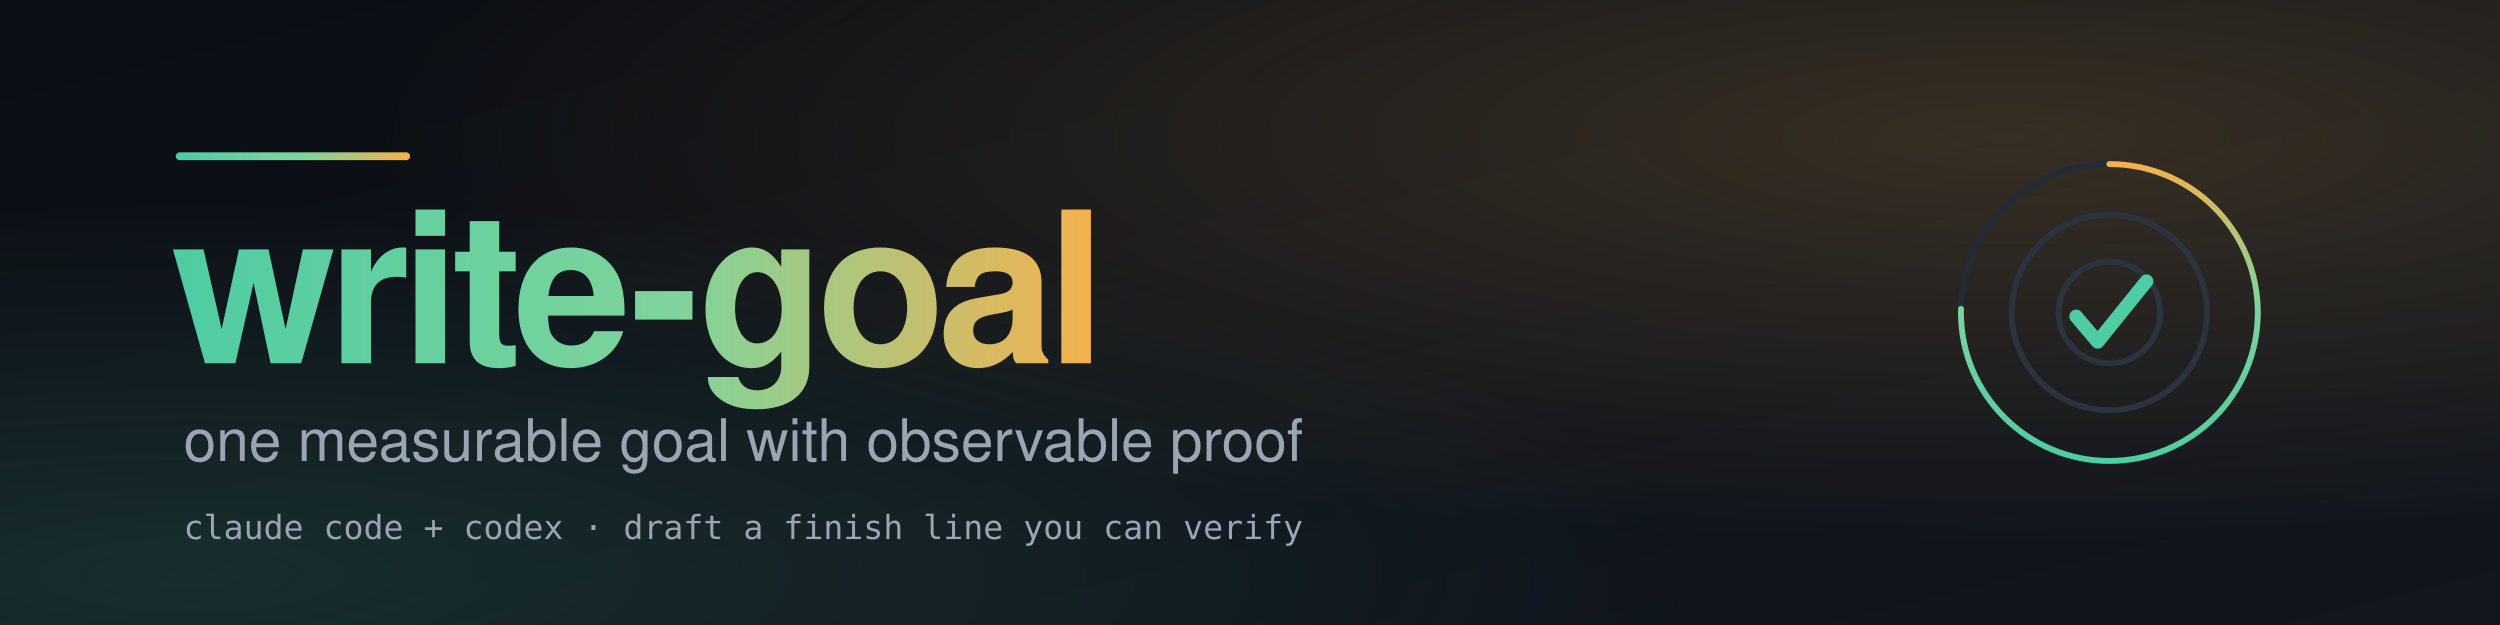
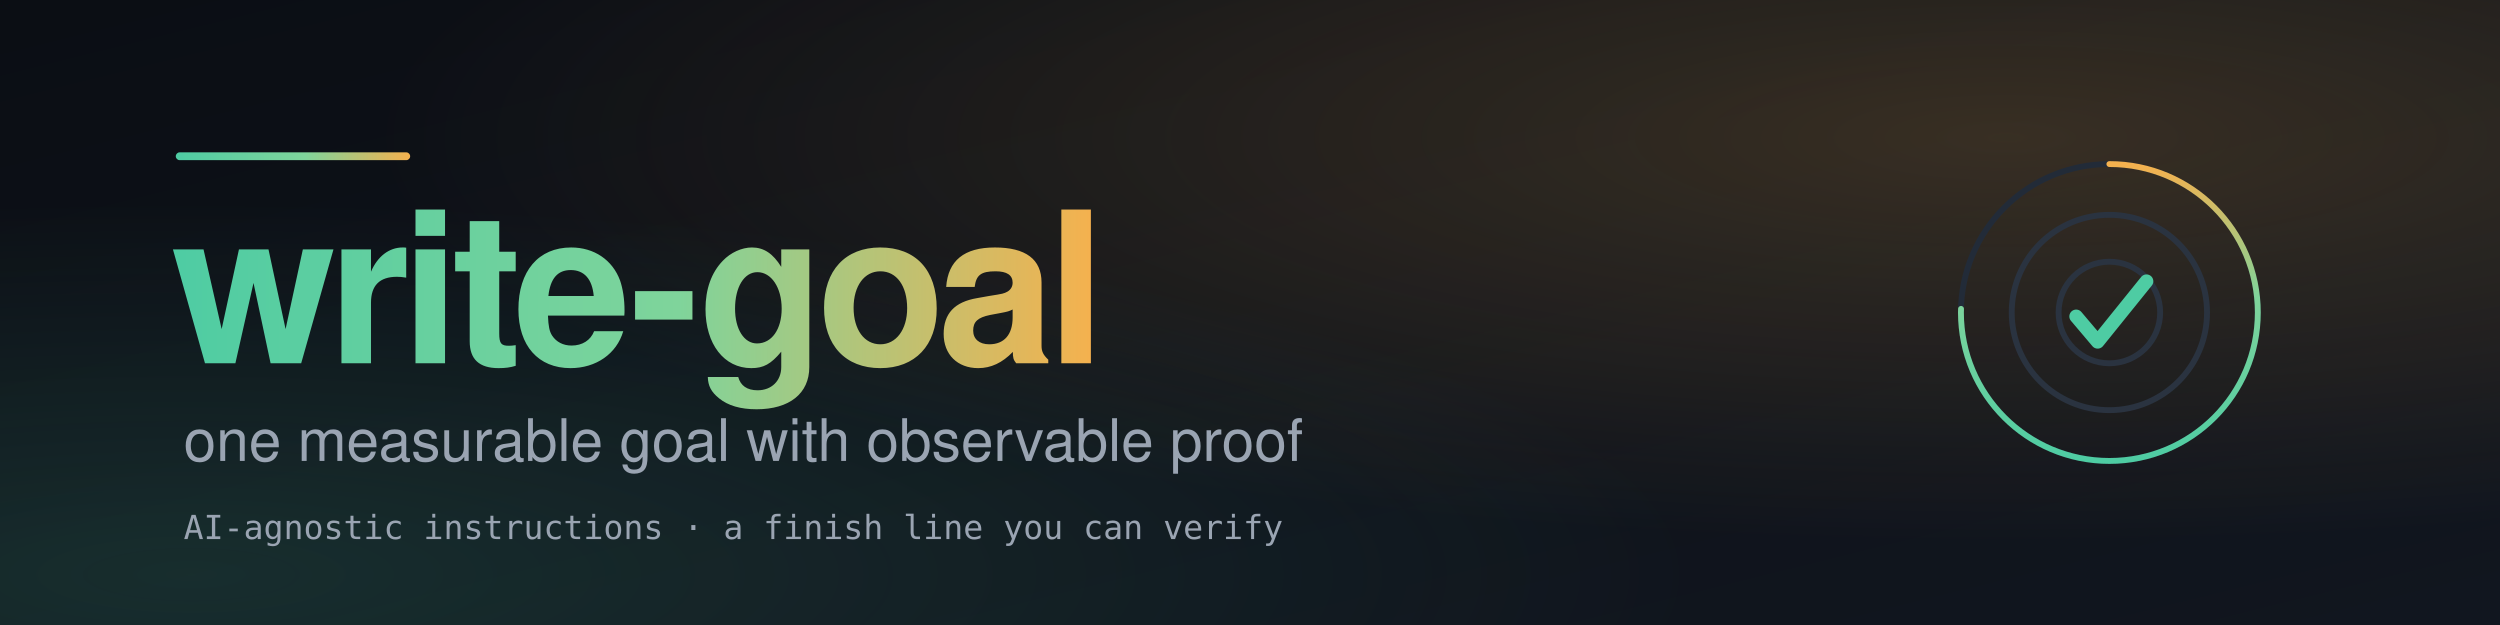
- <svg xmlns="http://www.w3.org/2000/svg" viewBox="0 0 1280 320" role="img" aria-label="write-goal — one measurable goal with observable proof for Claude Code and Codex.">
+ <svg xmlns="http://www.w3.org/2000/svg" viewBox="0 0 1280 320" role="img" aria-label="write-goal — AI-agnostic goal writing with observable proof.">
  <defs>
    <linearGradient id="bg" x1="0" y1="0" x2="1" y2="1">
      <stop offset="0" stop-color="#0b0e14" />
      <stop offset="1" stop-color="#11161f" />
    </linearGradient>
    <linearGradient id="accent" x1="0" y1="0" x2="1" y2="0">
      <stop offset="0" stop-color="#4ecca3" />
      <stop offset="0.55" stop-color="#7fd49b" />
      <stop offset="1" stop-color="#f5b14e" />
    </linearGradient>
    <radialGradient id="glow" cx="0.80" cy="0.22" r="0.65">
      <stop offset="0" stop-color="#f5b14e" stop-opacity="0.18" />
      <stop offset="1" stop-color="#f5b14e" stop-opacity="0" />
    </radialGradient>
    <radialGradient id="glow2" cx="0.08" cy="0.92" r="0.6">
      <stop offset="0" stop-color="#4ecca3" stop-opacity="0.15" />
      <stop offset="1" stop-color="#4ecca3" stop-opacity="0" />
    </radialGradient>
  </defs>
  <rect width="1280" height="320" fill="url(#bg)" />
  <rect width="1280" height="320" fill="url(#glow)" />
  <rect width="1280" height="320" fill="url(#glow2)" />
  <rect x="90" y="78" width="120" height="4" rx="2" fill="url(#accent)" />
  <text x="88" y="186" font-family="ui-sans-serif, system-ui, 'Segoe UI', Helvetica, Arial, sans-serif" font-size="108" font-weight="800" letter-spacing="-4" fill="url(#accent)">write-goal</text>
  <text x="94" y="236" font-family="ui-sans-serif, system-ui, 'Segoe UI', Helvetica, Arial, sans-serif" font-size="30" font-weight="500" fill="#9aa4b2">one measurable goal with observable proof</text>
-   <text x="94" y="276" font-family="ui-monospace, SFMono-Regular, Menlo, Consolas, monospace" font-size="17" fill="#9aa4b2">claude code + codex · draft a finish line you can verify</text>
+   <text x="94" y="276" font-family="ui-monospace, SFMono-Regular, Menlo, Consolas, monospace" font-size="17" fill="#9aa4b2">AI-agnostic instructions · a finish line you can verify</text>
  <g transform="translate(1080,160)">
    <circle r="76" fill="none" stroke="#222b38" stroke-width="3" />
    <circle r="76" fill="none" stroke="url(#accent)" stroke-width="3" stroke-linecap="round" stroke-dasharray="360 999" transform="rotate(-90)" />
    <circle r="50" fill="none" stroke="#2a3340" stroke-width="3" />
    <circle r="26" fill="none" stroke="#2a3340" stroke-width="3" />
    <path d="M-17,2 l11,13 l25,-31" fill="none" stroke="#4ecca3" stroke-width="7" stroke-linecap="round" stroke-linejoin="round" />
  </g>
</svg>
